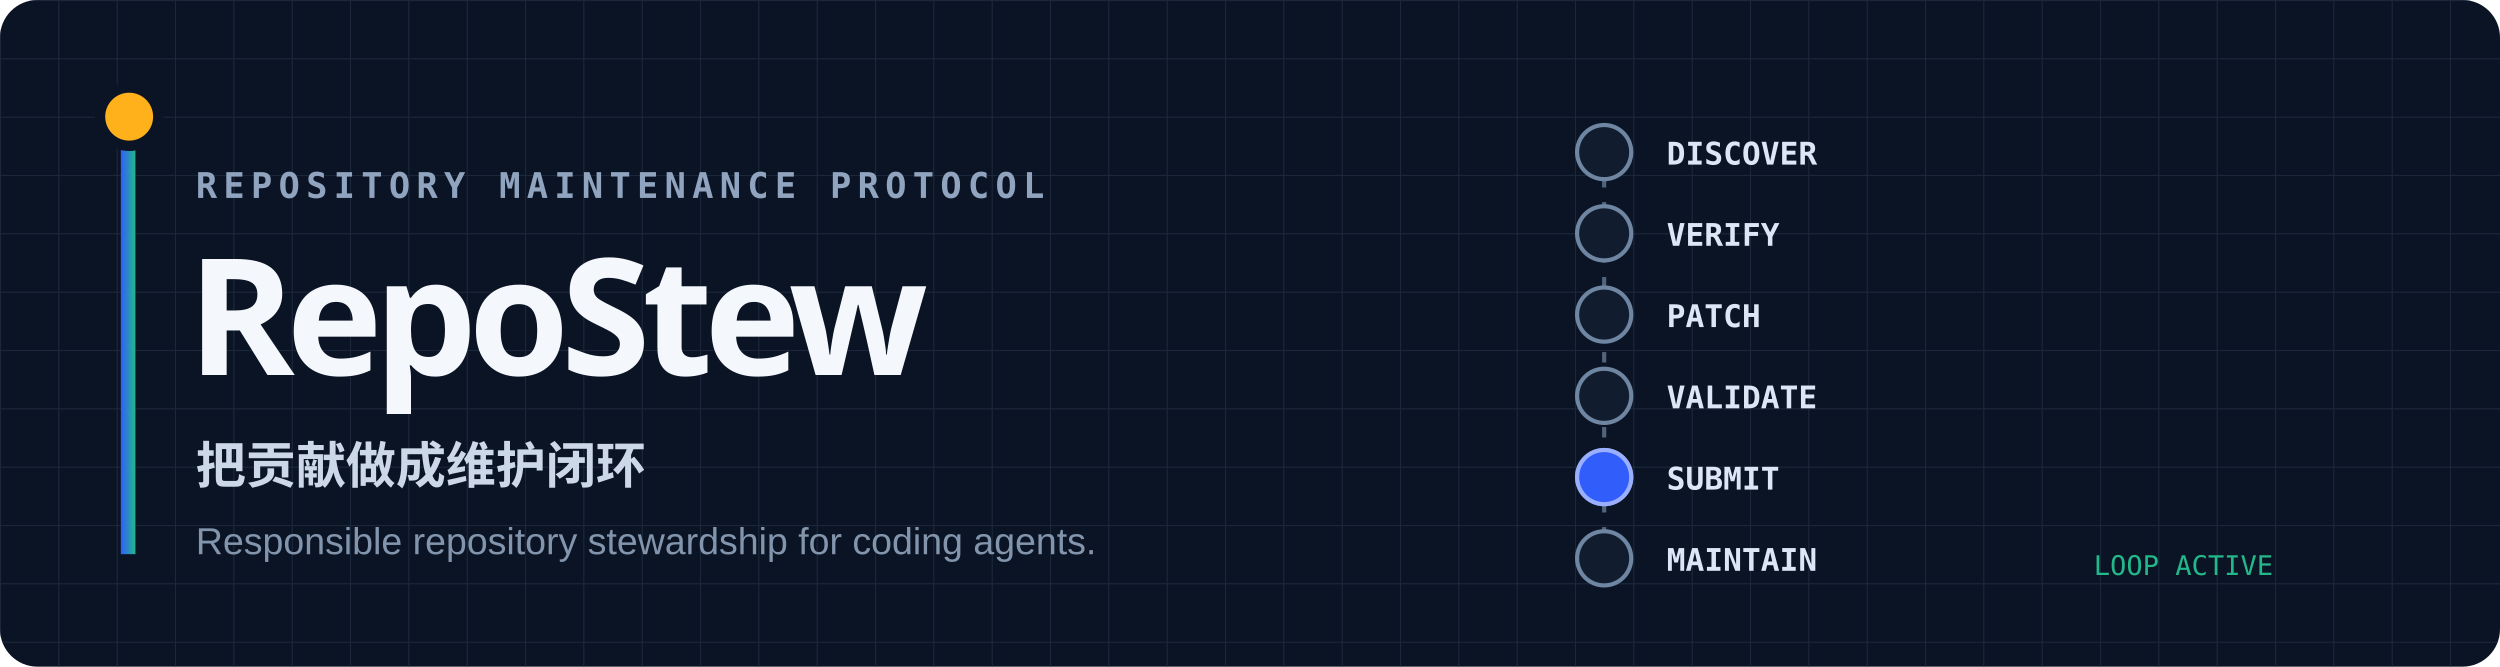
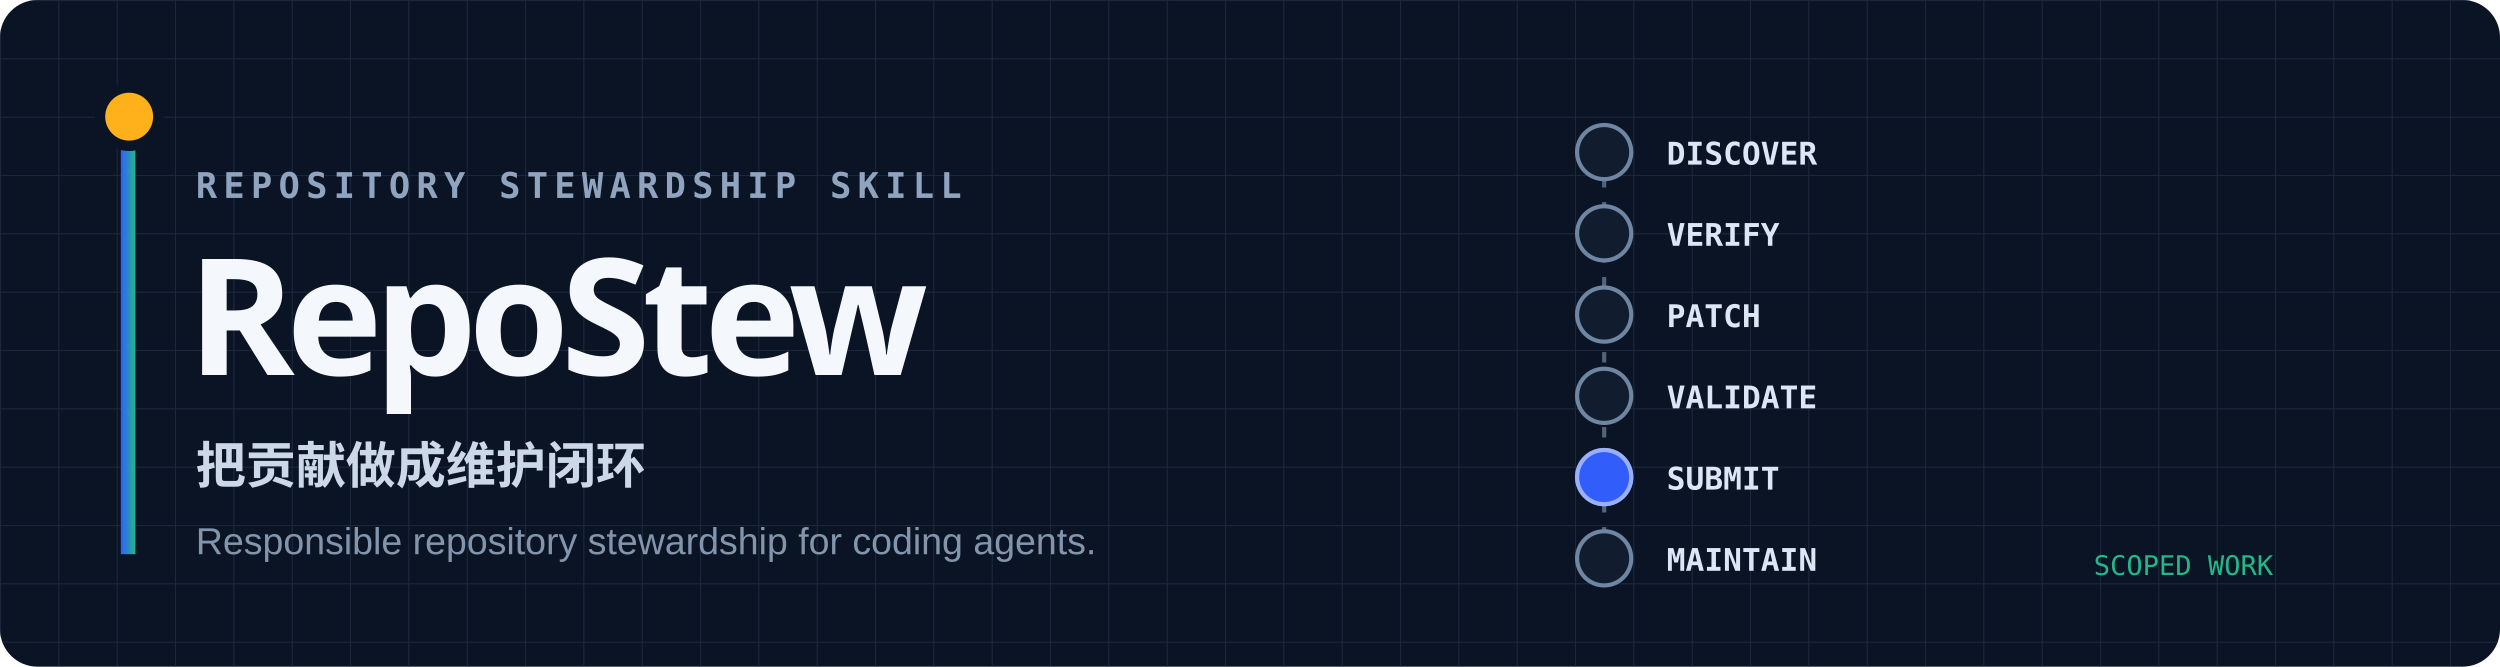
<svg xmlns="http://www.w3.org/2000/svg" width="1200" height="320" viewBox="0 0 1200 320" role="img" aria-labelledby="title desc">
  <defs>
    <pattern id="grid" width="28" height="28" patternUnits="userSpaceOnUse">
      <path d="M28 0H0V28" fill="none" stroke="#28384f" stroke-width="1" opacity=".55" />
    </pattern>
    <linearGradient id="rail" x1="0" x2="1">
      <stop offset="0" stop-color="#315efb" />
      <stop offset="1" stop-color="#22b88a" />
    </linearGradient>
  </defs>
  <rect width="1200" height="320" rx="18" fill="#0b1424" />
  <rect width="1200" height="320" rx="18" fill="url(#grid)" />
  <rect x="58" y="54" width="7" height="212" fill="url(#rail)" />
  <circle cx="62" cy="56" r="14" fill="#ffb11b" stroke="#0b1424" stroke-width="5" />
-   <text x="94" y="95" fill="#90a4bf" font-family="Consolas, monospace" font-size="17" font-weight="700" letter-spacing="3">REPOSITORY MAINTENANCE PROTOCOL</text>
+   <text x="94" y="95" fill="#90a4bf" font-family="Consolas, monospace" font-size="17" font-weight="700" letter-spacing="3">REPOSITORY STEWARDSHIP SKILL</text>
  <text x="90" y="180" fill="#f4f7fb" font-family="Arial Black, Microsoft YaHei, sans-serif" font-size="78" font-weight="900" letter-spacing="-4">RepoStew</text>
  <text x="94" y="232" fill="#ccd8e8" font-family="Microsoft YaHei, Arial, sans-serif" font-size="24" font-weight="700">把贡献做成维护闭环</text>
  <text x="94" y="266" fill="#8395ad" font-family="Arial, sans-serif" font-size="18">Responsible repository stewardship for coding agents.</text>
  <g transform="translate(750 55)" font-family="Consolas, monospace">
    <path d="M20 18v196" stroke="#52647c" stroke-width="2" stroke-dasharray="5 7" />
    <g fill="#111d2e" stroke="#6f86a3" stroke-width="2">
      <circle cx="20" cy="18" r="13" />
      <circle cx="20" cy="57" r="13" />
      <circle cx="20" cy="96" r="13" />
      <circle cx="20" cy="135" r="13" />
      <circle cx="20" cy="174" r="13" />
      <circle cx="20" cy="213" r="13" />
    </g>
    <circle cx="20" cy="174" r="13" fill="#315efb" stroke="#9aafff" stroke-width="2" />
    <g fill="#dce6f4" font-size="15" font-weight="700">
      <text x="50" y="24">DISCOVER</text>
      <text x="50" y="63">VERIFY</text>
      <text x="50" y="102">PATCH</text>
      <text x="50" y="141">VALIDATE</text>
      <text x="50" y="180">SUBMIT</text>
      <text x="50" y="219">MAINTAIN</text>
    </g>
-     <text x="255" y="221" fill="#22b88a" font-size="13">LOOP ACTIVE</text>
+     <text x="255" y="221" fill="#22b88a" font-size="13">SCOPED WORK</text>
  </g>
</svg>
